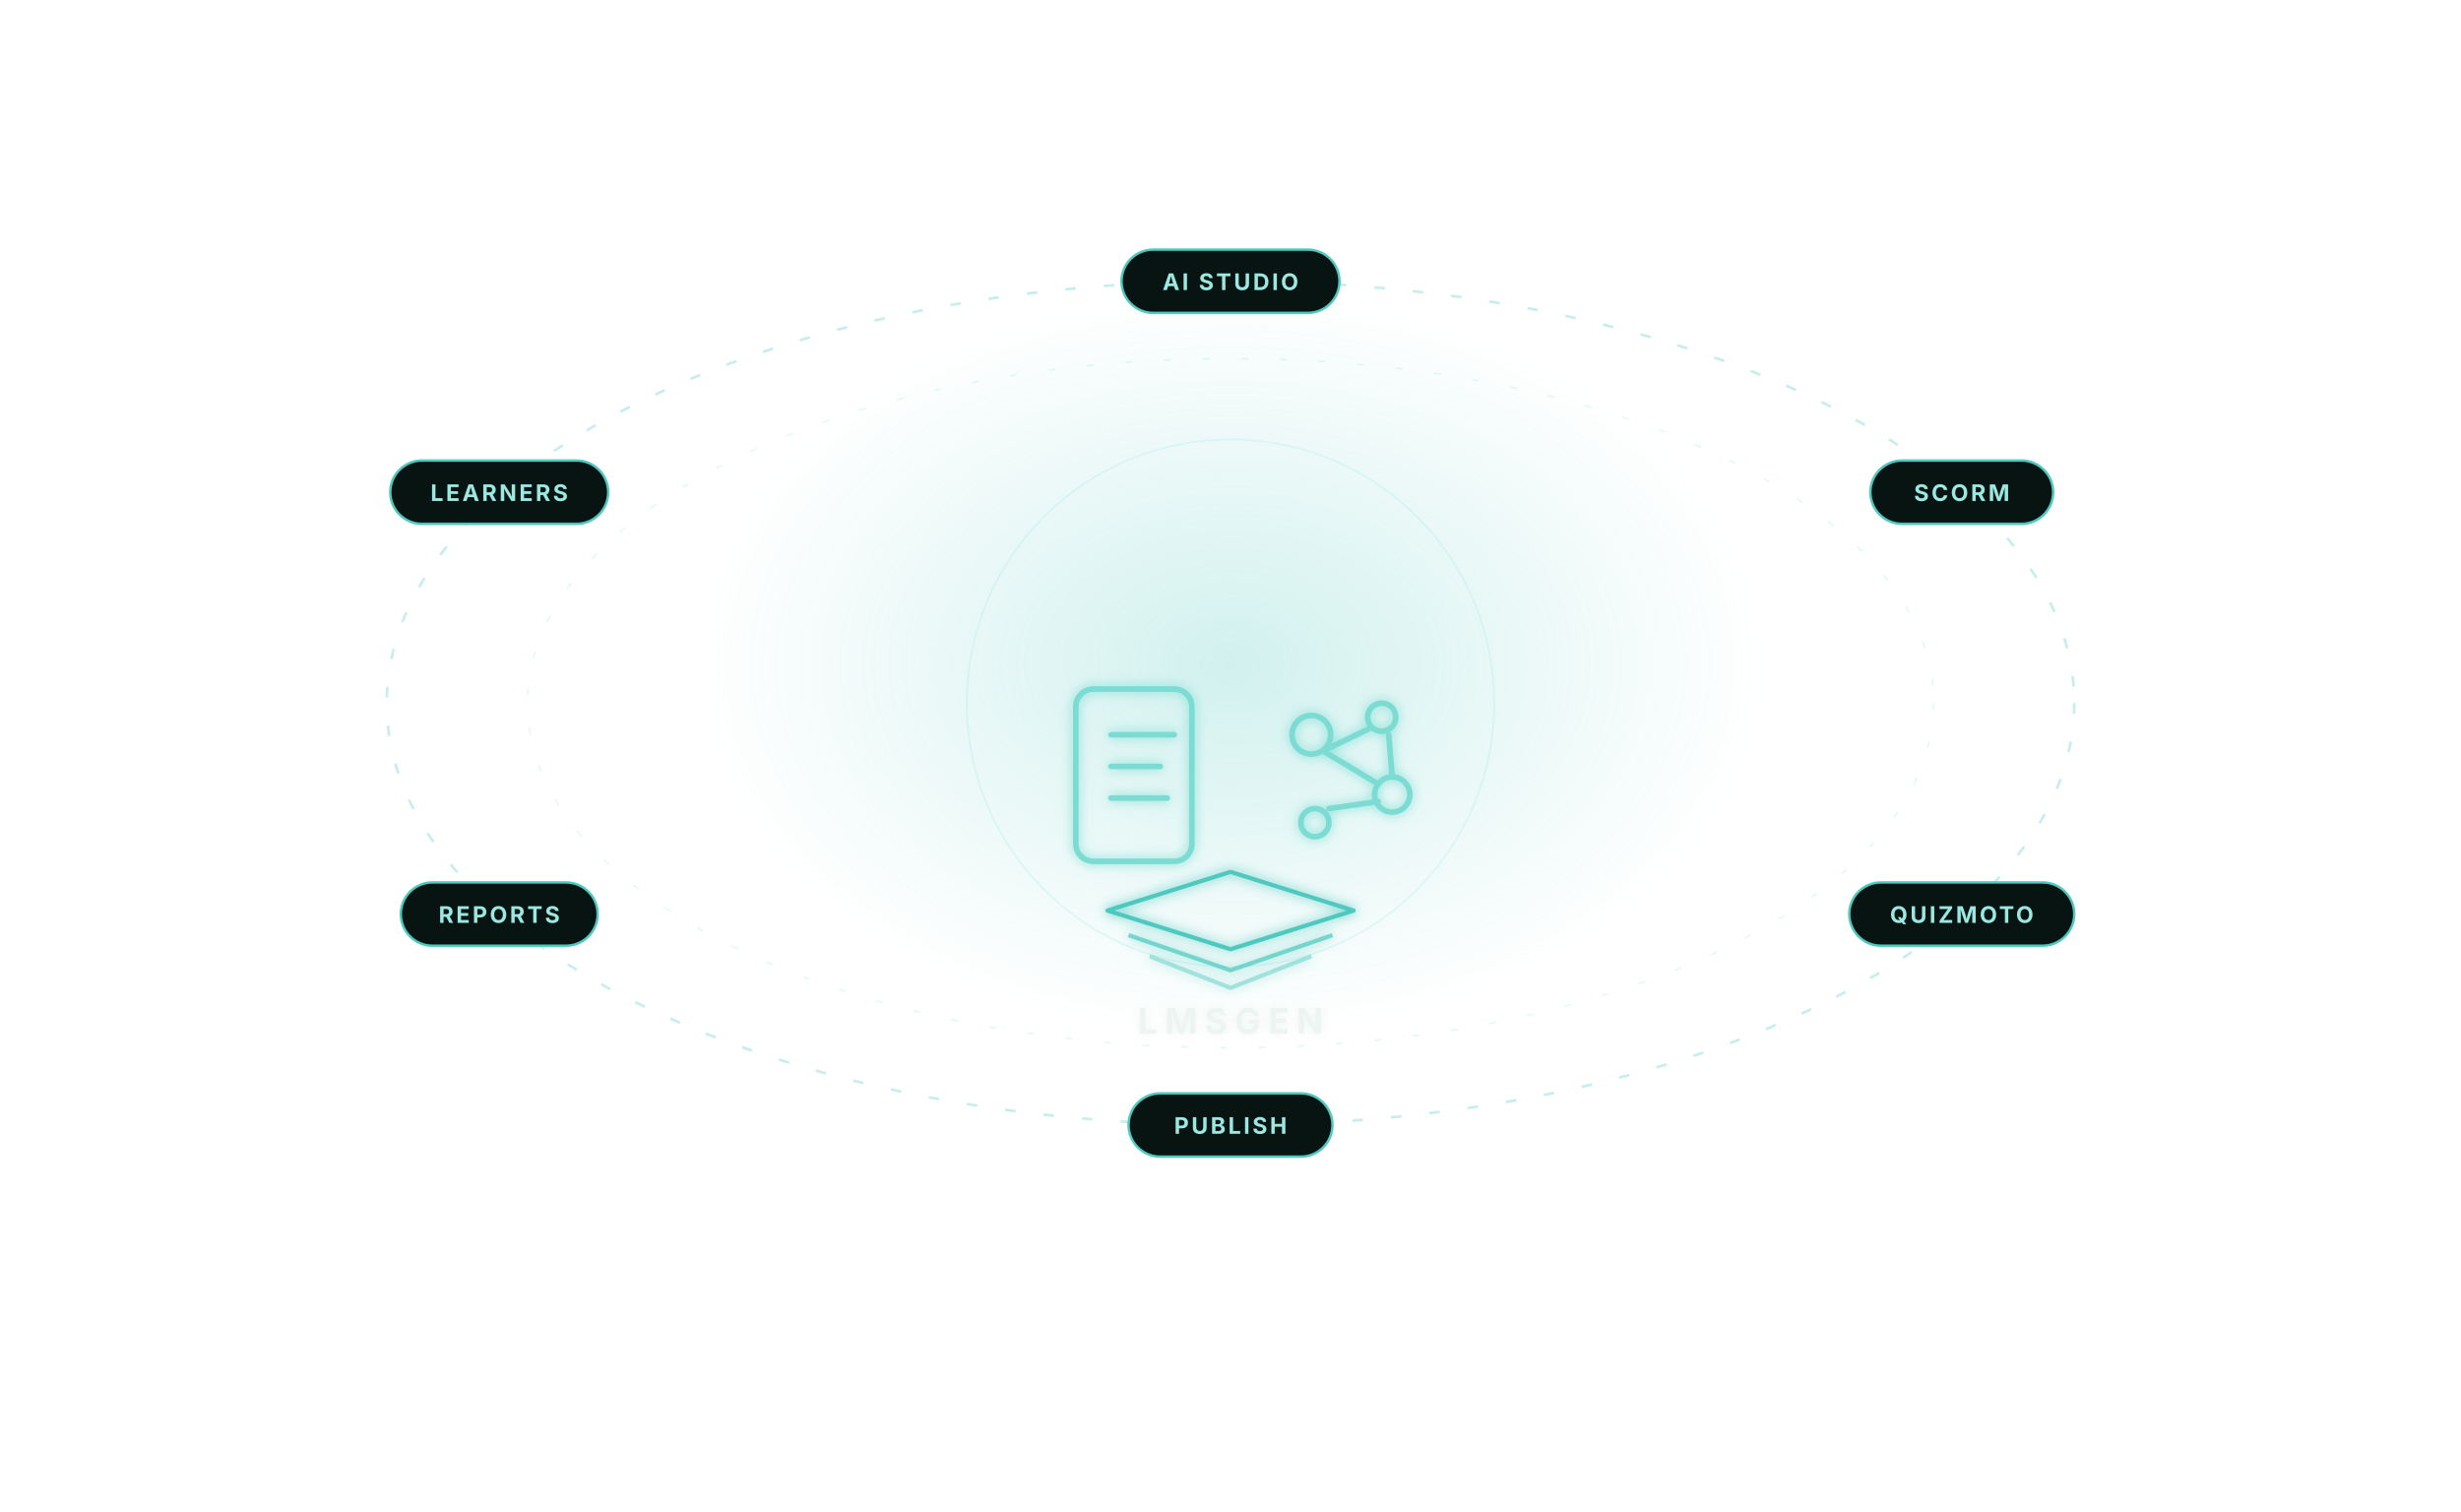
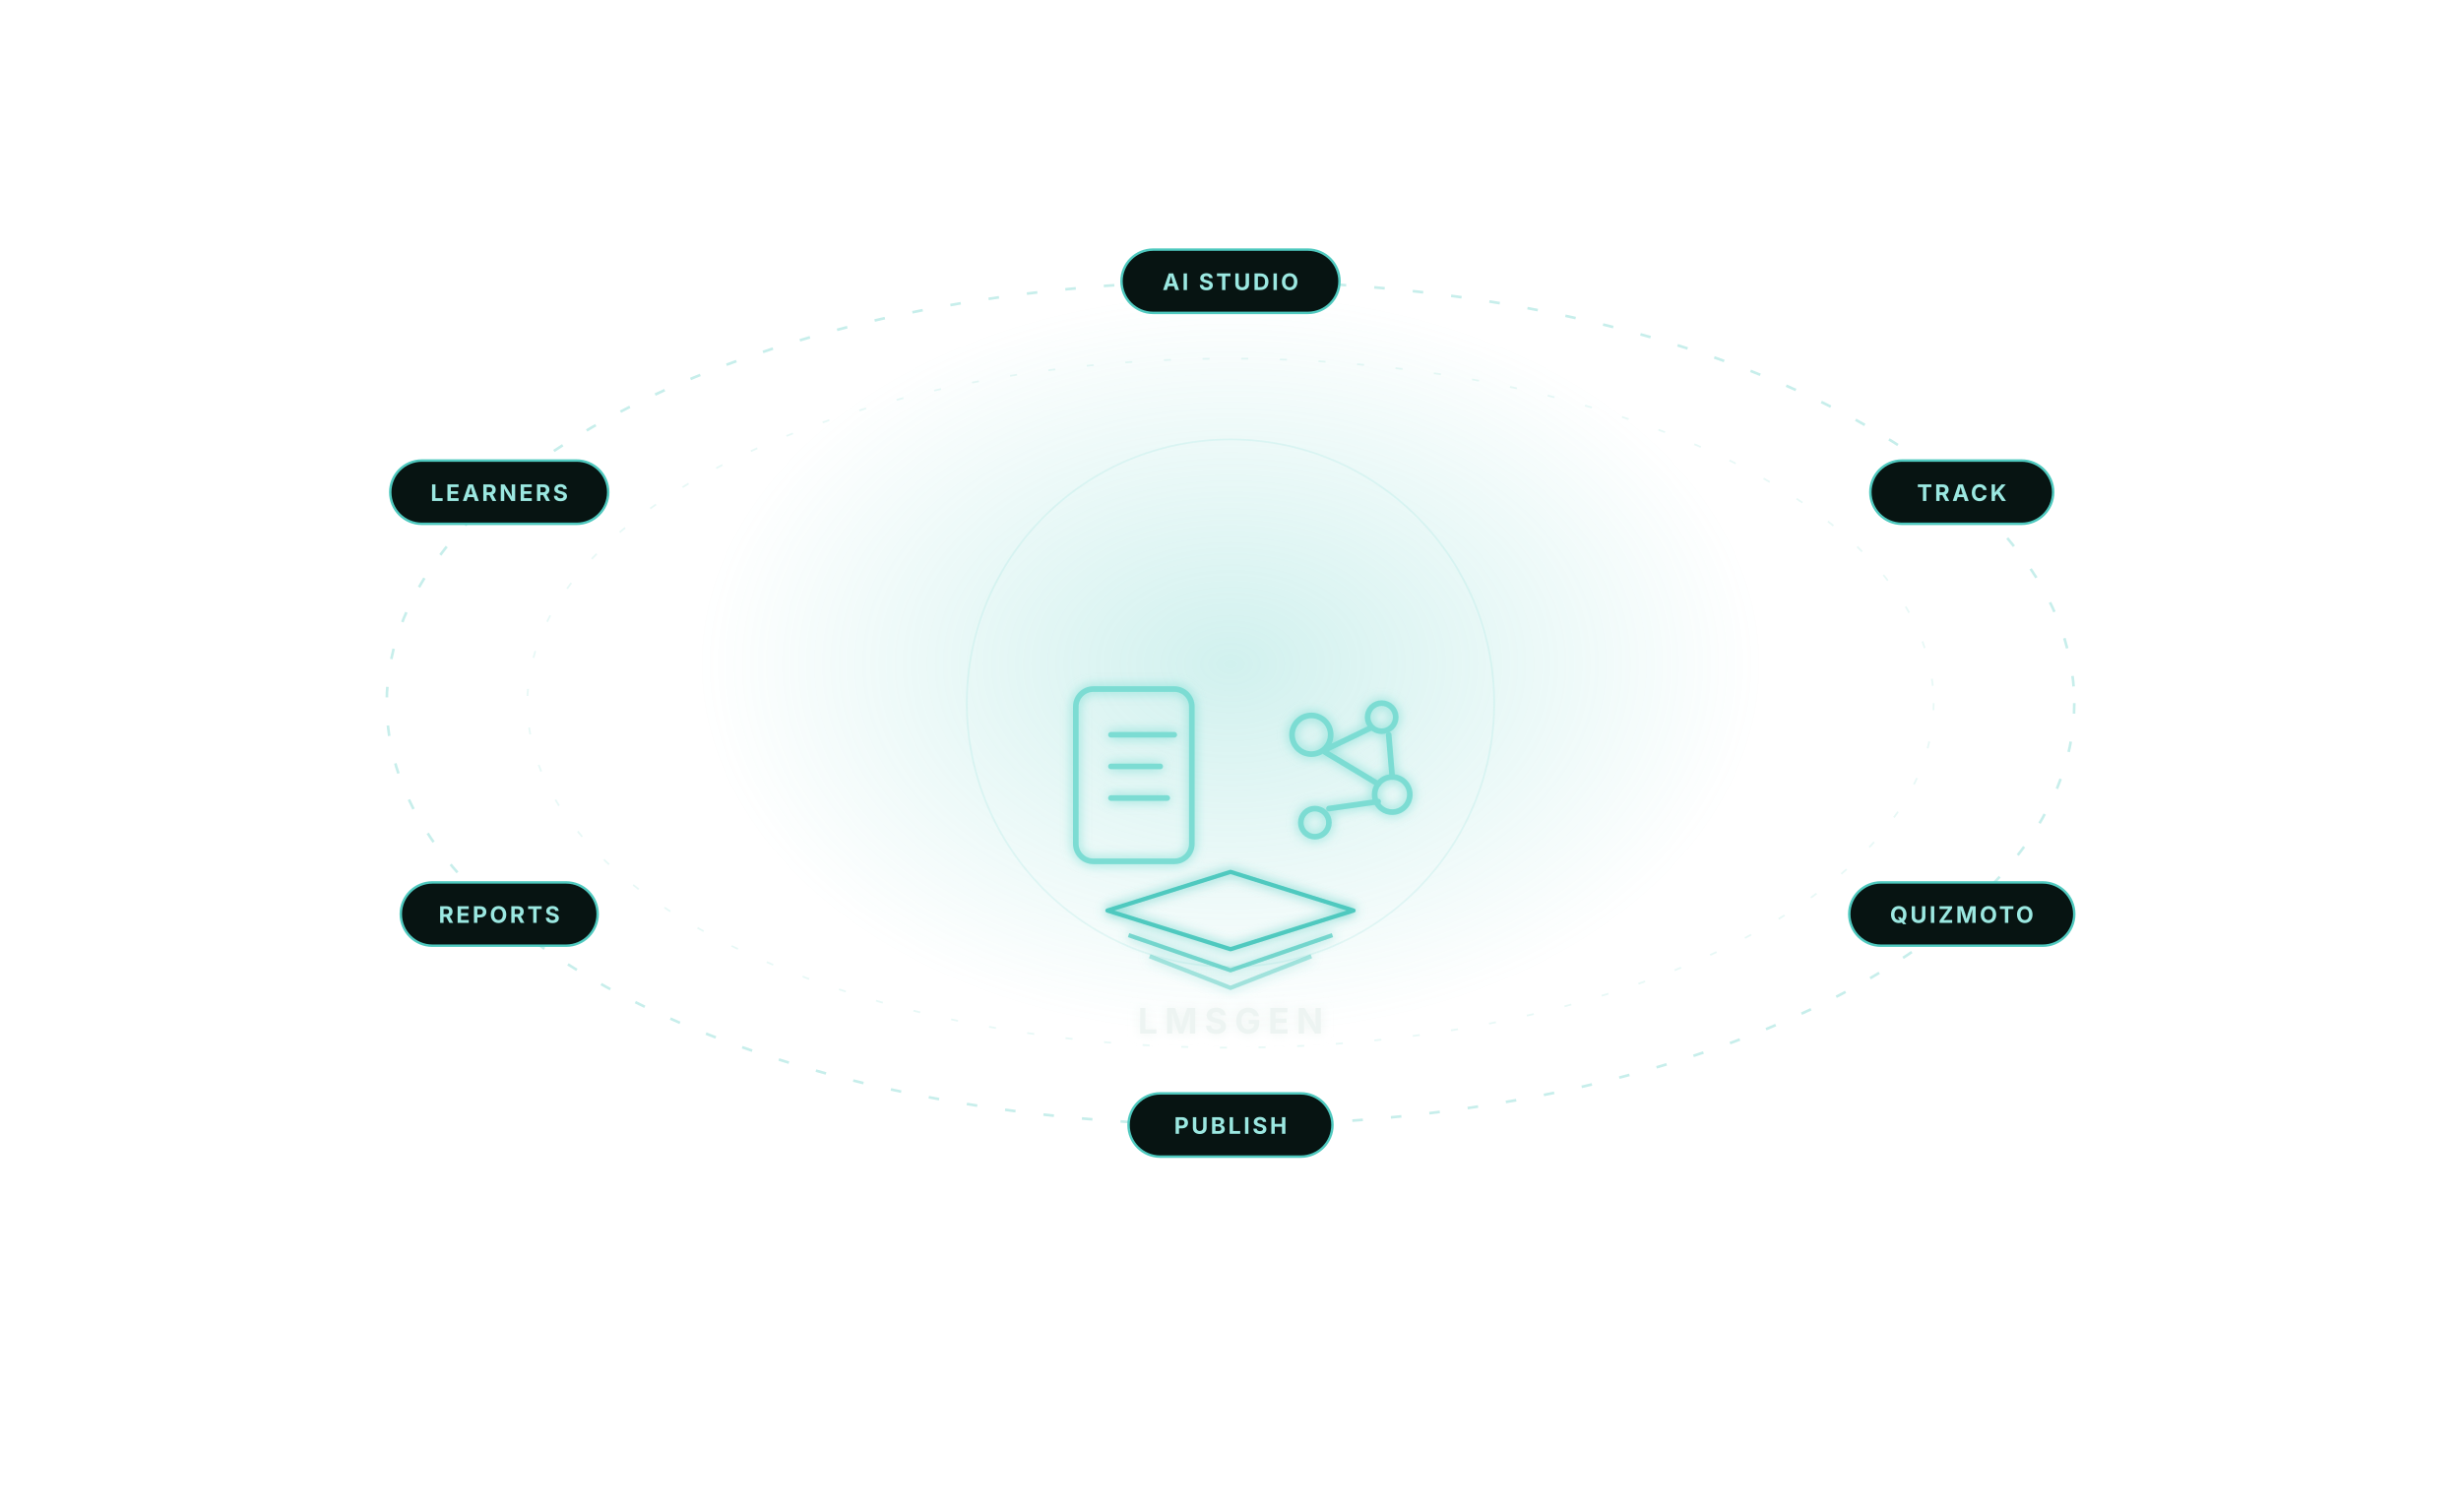
<svg xmlns="http://www.w3.org/2000/svg" width="1400" height="860" viewBox="0 0 1400 860" role="img" aria-label="LMSGEN services orbiting the platform">
  <defs>
    <radialGradient id="glow" cx="50%" cy="46%" r="38%">
      <stop offset="0" stop-color="#4FC9BF" stop-opacity="0.26" />
      <stop offset="1" stop-color="#4FC9BF" stop-opacity="0" />
    </radialGradient>
    <filter id="soft" x="-40%" y="-40%" width="180%" height="180%">
      <feGaussianBlur stdDeviation="3.2" result="b" />
      <feMerge>
        <feMergeNode in="b" />
        <feMergeNode in="SourceGraphic" />
      </feMerge>
    </filter>
  </defs>
  <ellipse cx="700" cy="400" rx="400" ry="280" fill="url(#glow)" />
  <ellipse cx="700" cy="400" rx="480" ry="240" fill="none" stroke="#4FC9BF" stroke-opacity="0.32" stroke-width="1.5" stroke-dasharray="6 16">
    <animate attributeName="stroke-dashoffset" from="0" to="-220" dur="8s" repeatCount="indefinite" />
  </ellipse>
  <ellipse cx="700" cy="400" rx="400" ry="196" fill="none" stroke="#4FC9BF" stroke-opacity="0.14" stroke-width="1" stroke-dasharray="4 18">
    <animate attributeName="stroke-dashoffset" from="0" to="180" dur="14s" repeatCount="indefinite" />
  </ellipse>
  <circle cx="700" cy="400" r="150" fill="none" stroke="#4FC9BF" stroke-opacity="0.12" stroke-width="1" />
  <g filter="url(#soft)" transform="translate(700 400)">
    <g fill="none" stroke="#7BDCD3" stroke-width="3.2" stroke-linecap="round" stroke-linejoin="round">
      <path d="M-78 -8 h46 a10 10 0 0 1 10 10 v78 a10 10 0 0 1 -10 10 h-46 a10 10 0 0 1 -10 -10 v-78 a10 10 0 0 1 10 -10z" />
      <path d="M-68 18 h36 M-68 36 h28 M-68 54 h32" />
      <circle cx="46" cy="18" r="11" />
      <circle cx="86" cy="8" r="8" />
      <circle cx="92" cy="52" r="10" />
      <circle cx="48" cy="68" r="8" />
      <path d="M55 26 L80 14 M54 28 L84 46 M90 18 L92 42 M56 60 L84 56" />
    </g>
    <g fill="none" stroke="#4FC9BF" stroke-width="2.4" stroke-linejoin="round">
      <path d="M-70 118 L0 96 L70 118 L0 140 Z" />
      <path d="M-58 132 L0 152 L58 132" opacity="0.7" />
      <path d="M-46 144 L0 162 L46 144" opacity="0.45" />
    </g>
    <text y="188" text-anchor="middle" fill="#EDF4F2" font-family="Inter,Arial,sans-serif" font-size="20" font-weight="700" letter-spacing="4">LMSGEN</text>
  </g>
  <g id="lmsgen-orbit-spin">
    <animateTransform attributeName="transform" type="rotate" from="0 700 400" to="360 700 400" dur="36s" repeatCount="indefinite" />
    <g transform="translate(700 160)">
      <g>
        <animateTransform attributeName="transform" type="rotate" from="0 0 0" to="-360 0 0" dur="36s" repeatCount="indefinite" />
        <rect x="-62" y="-18" width="124" height="36" rx="18" fill="#071412" stroke="#4FC9BF" stroke-width="1.4" />
        <text y="5" text-anchor="middle" fill="#9BE8E1" font-family="Inter,Arial,sans-serif" font-size="13" font-weight="650" letter-spacing="1.4">AI STUDIO</text>
      </g>
    </g>
    <g transform="translate(1116 280)">
      <g>
        <animateTransform attributeName="transform" type="rotate" from="0 0 0" to="-360 0 0" dur="36s" repeatCount="indefinite" />
        <rect x="-52" y="-18" width="104" height="36" rx="18" fill="#071412" stroke="#4FC9BF" stroke-width="1.4" />
-         <text y="5" text-anchor="middle" fill="#9BE8E1" font-family="Inter,Arial,sans-serif" font-size="13" font-weight="650" letter-spacing="1.4">SCORM</text>
+         <text y="5" text-anchor="middle" fill="#9BE8E1" font-family="Inter,Arial,sans-serif" font-size="13" font-weight="650" letter-spacing="1.4">TRACK</text>
      </g>
    </g>
    <g transform="translate(1116 520)">
      <g>
        <animateTransform attributeName="transform" type="rotate" from="0 0 0" to="-360 0 0" dur="36s" repeatCount="indefinite" />
        <rect x="-64" y="-18" width="128" height="36" rx="18" fill="#071412" stroke="#4FC9BF" stroke-width="1.4" />
        <text y="5" text-anchor="middle" fill="#9BE8E1" font-family="Inter,Arial,sans-serif" font-size="13" font-weight="650" letter-spacing="1.4">QUIZMOTO</text>
      </g>
    </g>
    <g transform="translate(700 640)">
      <g>
        <animateTransform attributeName="transform" type="rotate" from="0 0 0" to="-360 0 0" dur="36s" repeatCount="indefinite" />
        <rect x="-58" y="-18" width="116" height="36" rx="18" fill="#071412" stroke="#4FC9BF" stroke-width="1.4" />
        <text y="5" text-anchor="middle" fill="#9BE8E1" font-family="Inter,Arial,sans-serif" font-size="13" font-weight="650" letter-spacing="1.4">PUBLISH</text>
      </g>
    </g>
    <g transform="translate(284 520)">
      <g>
        <animateTransform attributeName="transform" type="rotate" from="0 0 0" to="-360 0 0" dur="36s" repeatCount="indefinite" />
        <rect x="-56" y="-18" width="112" height="36" rx="18" fill="#071412" stroke="#4FC9BF" stroke-width="1.4" />
        <text y="5" text-anchor="middle" fill="#9BE8E1" font-family="Inter,Arial,sans-serif" font-size="13" font-weight="650" letter-spacing="1.4">REPORTS</text>
      </g>
    </g>
    <g transform="translate(284 280)">
      <g>
        <animateTransform attributeName="transform" type="rotate" from="0 0 0" to="-360 0 0" dur="36s" repeatCount="indefinite" />
        <rect x="-62" y="-18" width="124" height="36" rx="18" fill="#071412" stroke="#4FC9BF" stroke-width="1.4" />
        <text y="5" text-anchor="middle" fill="#9BE8E1" font-family="Inter,Arial,sans-serif" font-size="13" font-weight="650" letter-spacing="1.4">LEARNERS</text>
      </g>
    </g>
  </g>
</svg>
